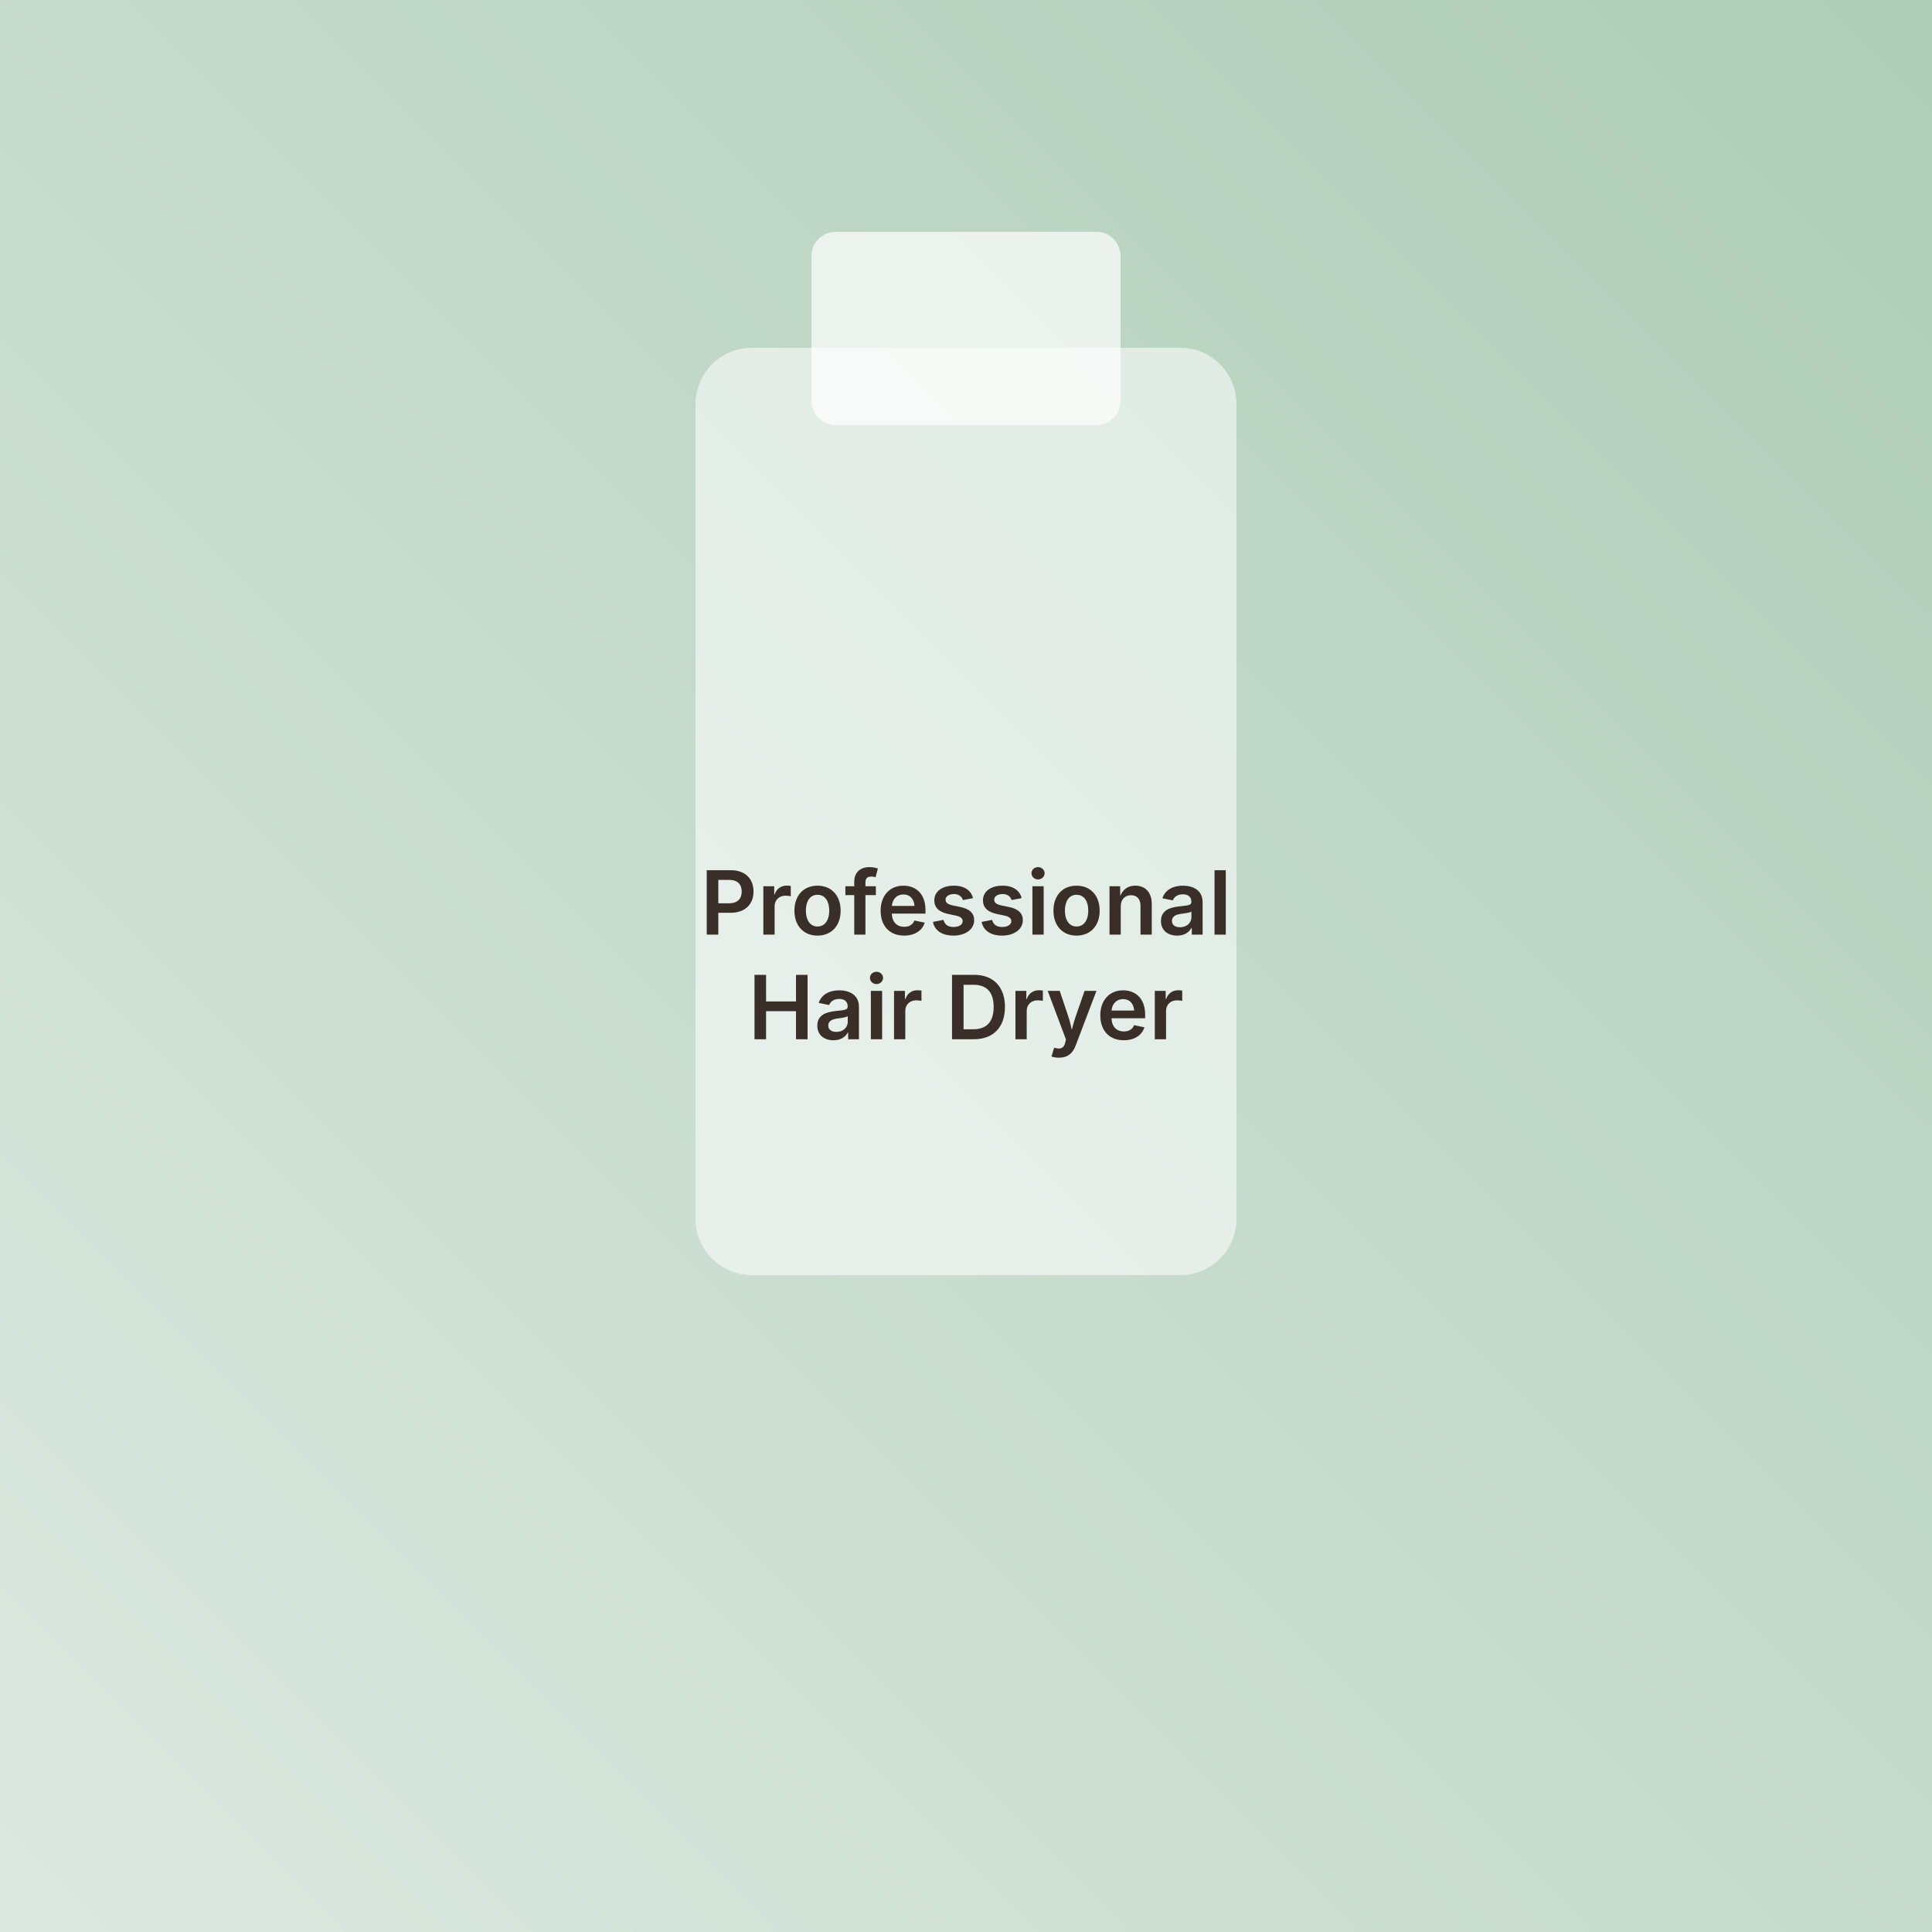
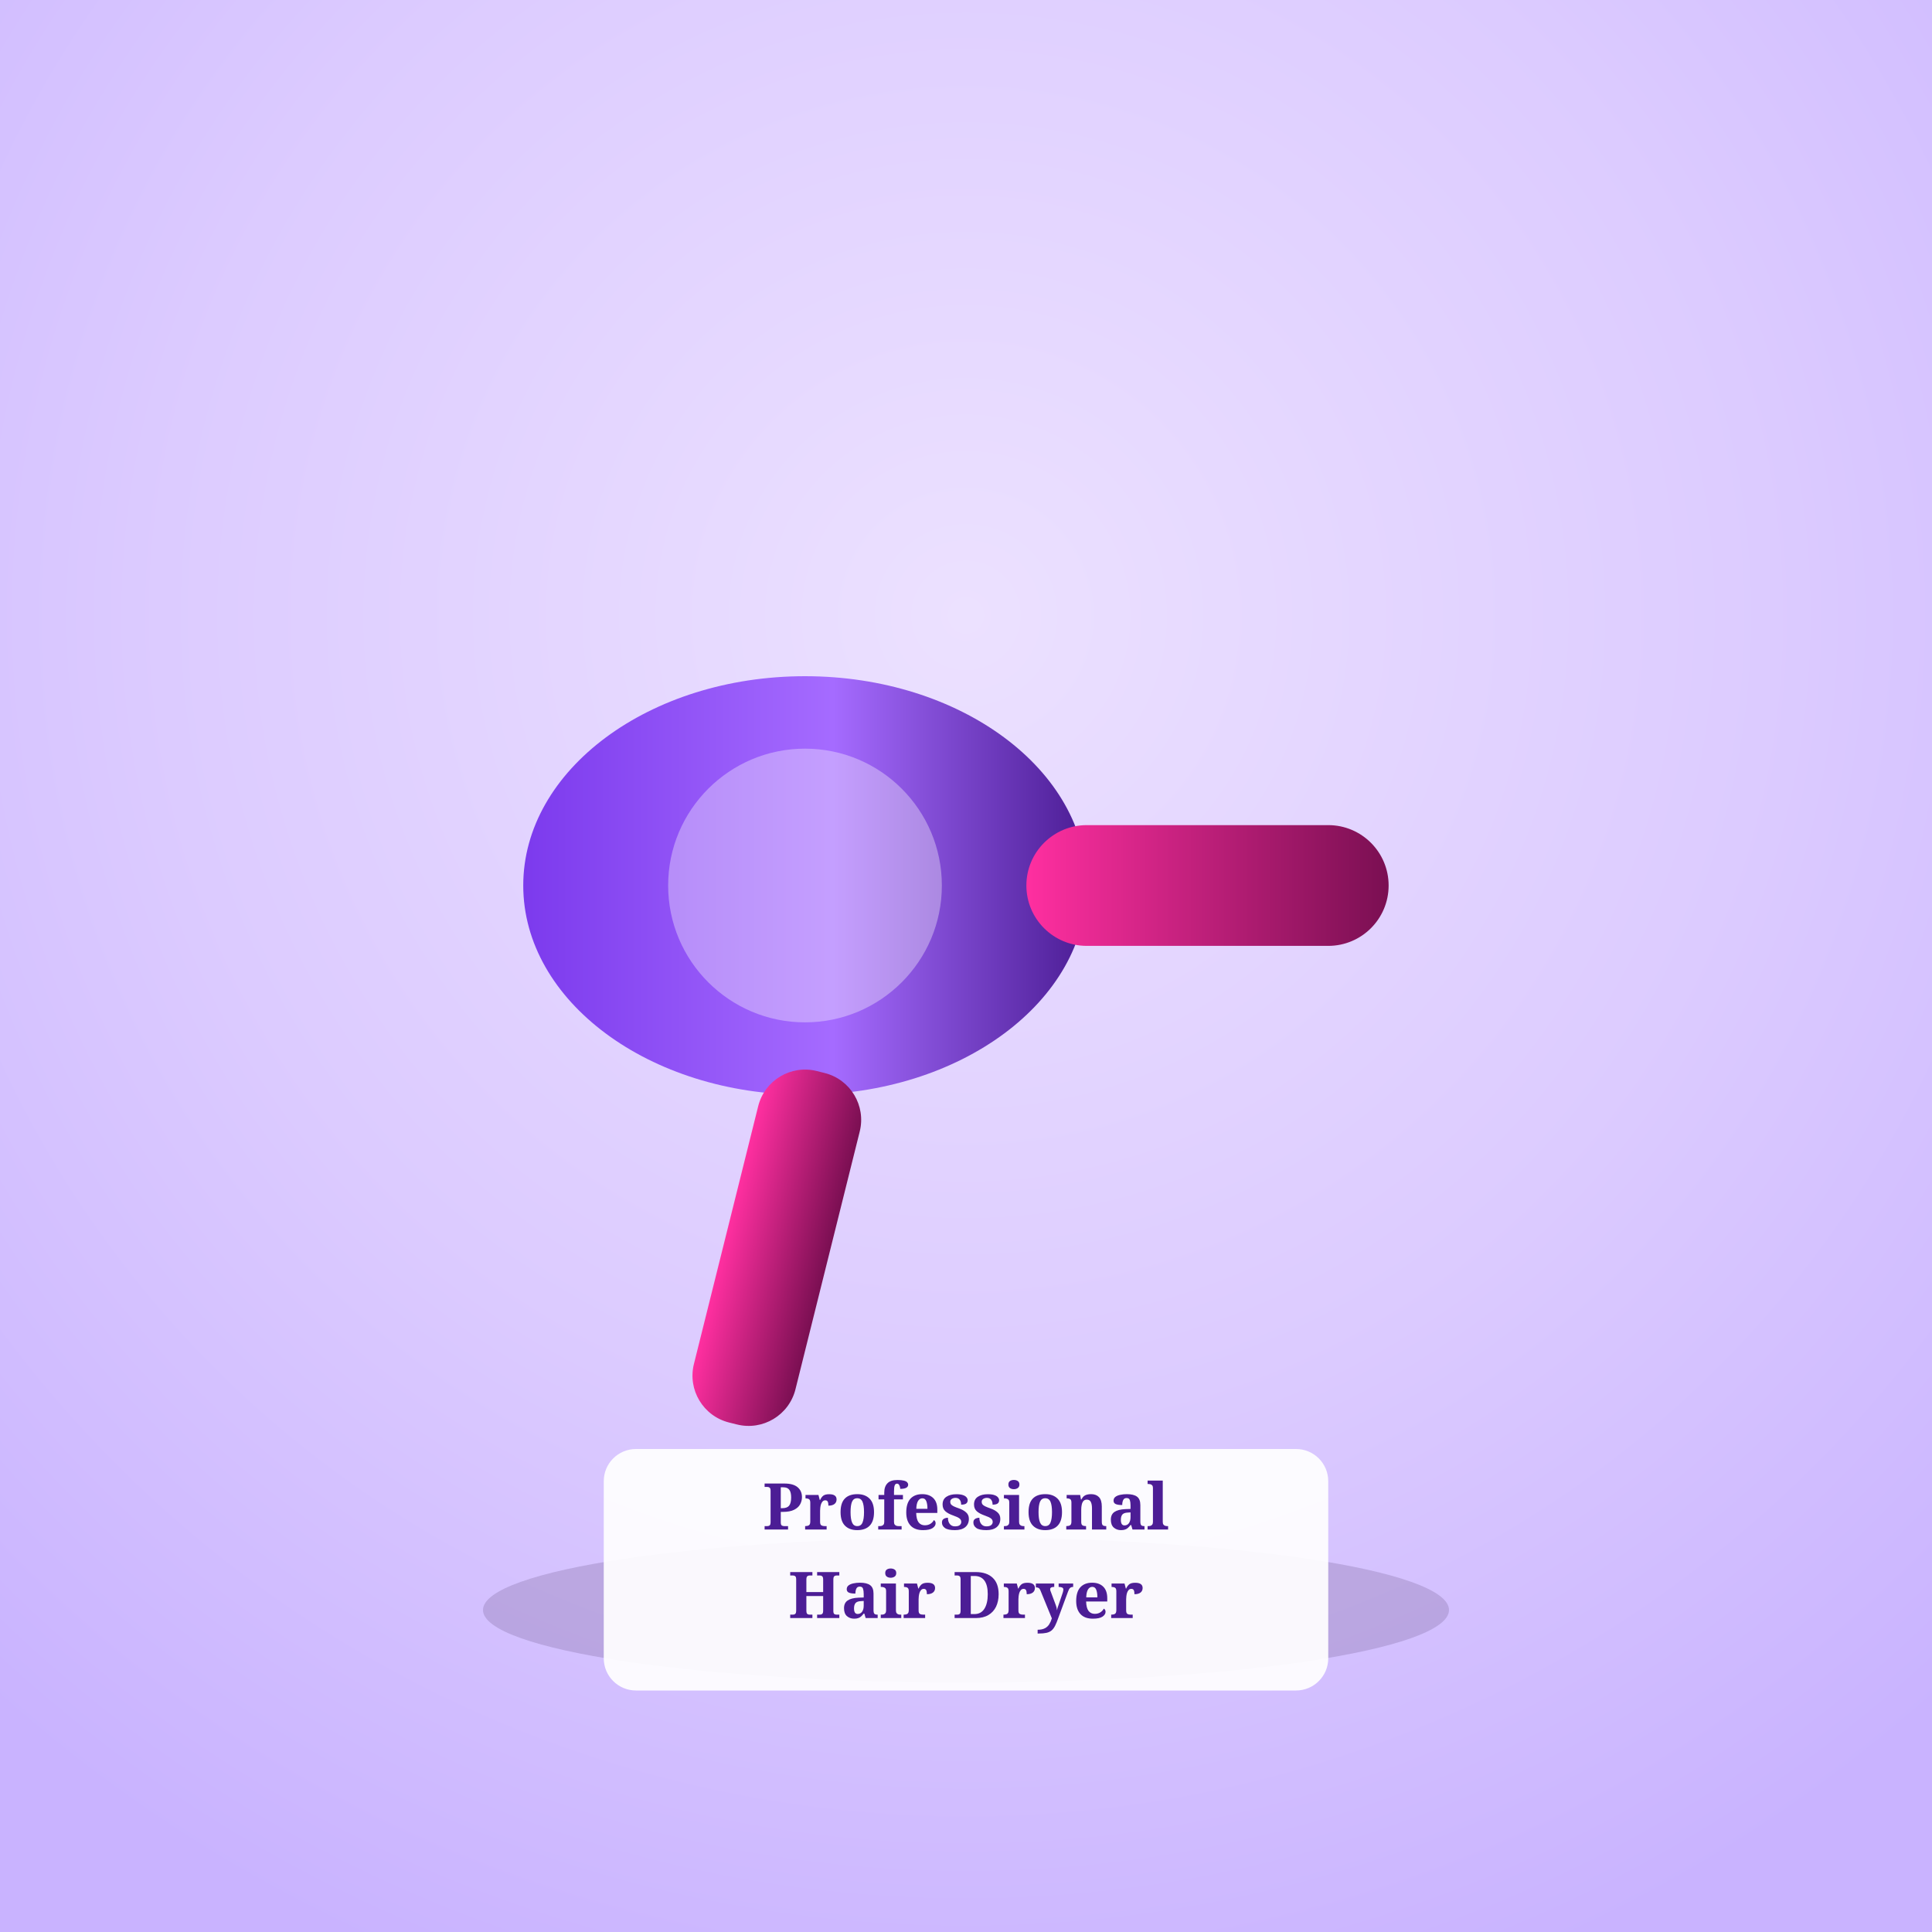
<svg xmlns="http://www.w3.org/2000/svg" width="480" height="480" viewBox="0 0 480 480">
  <defs>
-     <linearGradient id="gwrwxba" x1="0%" y1="100%" x2="100%" y2="0%">
-       <stop offset="0%" stop-color="#dce8e0" />
-       <stop offset="100%" stop-color="#aecdb8" />
+     <radialGradient id="bg" cx="50%" cy="32%" r="75%">
+       <stop offset="0%" stop-color="#ece1ff" />
+       <stop offset="55%" stop-color="#dccbff" />
+       <stop offset="100%" stop-color="#c9b3ff" />
+     </radialGradient>
+     <linearGradient id="body" x1="0%" y1="0%" x2="100%" y2="0%">
+       <stop offset="0%" stop-color="#7c3aed" />
+       <stop offset="55%" stop-color="#a56bff" />
+       <stop offset="100%" stop-color="#4c1d95" />
+     </linearGradient>
+     <linearGradient id="cap" x1="0%" y1="0%" x2="100%" y2="0%">
+       <stop offset="0%" stop-color="#ff2fa0" />
+       <stop offset="100%" stop-color="#7a0f52" />
    </linearGradient>
  </defs>
-   <rect width="480" height="480" fill="url(#gwrwxba)" />
-   <rect x="172.8" y="86.4" width="134.4" height="230.4" rx="14" fill="#ffffff" opacity="0.55" />
-   <rect x="201.6" y="57.6" width="76.8" height="48" rx="6" fill="#ffffff" opacity="0.7" />
-   <text x="50%" y="232.2" text-anchor="middle" font-family="Inter, sans-serif" font-size="22" fill="#3a2e28" font-weight="600">Professional</text>
-   <text x="50%" y="258.2" text-anchor="middle" font-family="Inter, sans-serif" font-size="22" fill="#3a2e28" font-weight="600">Hair Dryer</text>
+   <rect width="480" height="480" fill="url(#bg)" />
+   <ellipse cx="240" cy="400" rx="120" ry="18" fill="#2a1440" opacity="0.16" />
+   <g>
+     <ellipse cx="200" cy="220" rx="70" ry="52" fill="url(#body)" />
+     <rect x="255" y="205" width="90" height="30" rx="15" fill="url(#cap)" />
+     <rect x="180" y="265" width="26" height="90" rx="12" fill="url(#cap)" transform="rotate(14 193 310)" />
+     <circle cx="200" cy="220" r="34" fill="#ffffff" opacity="0.35" />
+   </g>
+   <rect x="150" y="360" width="180" height="60" rx="8" fill="#ffffff" opacity="0.92" />
+   <text x="240" y="380" text-anchor="middle" font-family="Georgia, 'Playfair Display', serif" font-size="16" fill="#4c1d95" font-weight="700">Professional</text>
+   <text x="240" y="402" text-anchor="middle" font-family="Georgia, 'Playfair Display', serif" font-size="16" fill="#4c1d95" font-weight="700">Hair Dryer</text>
</svg>
